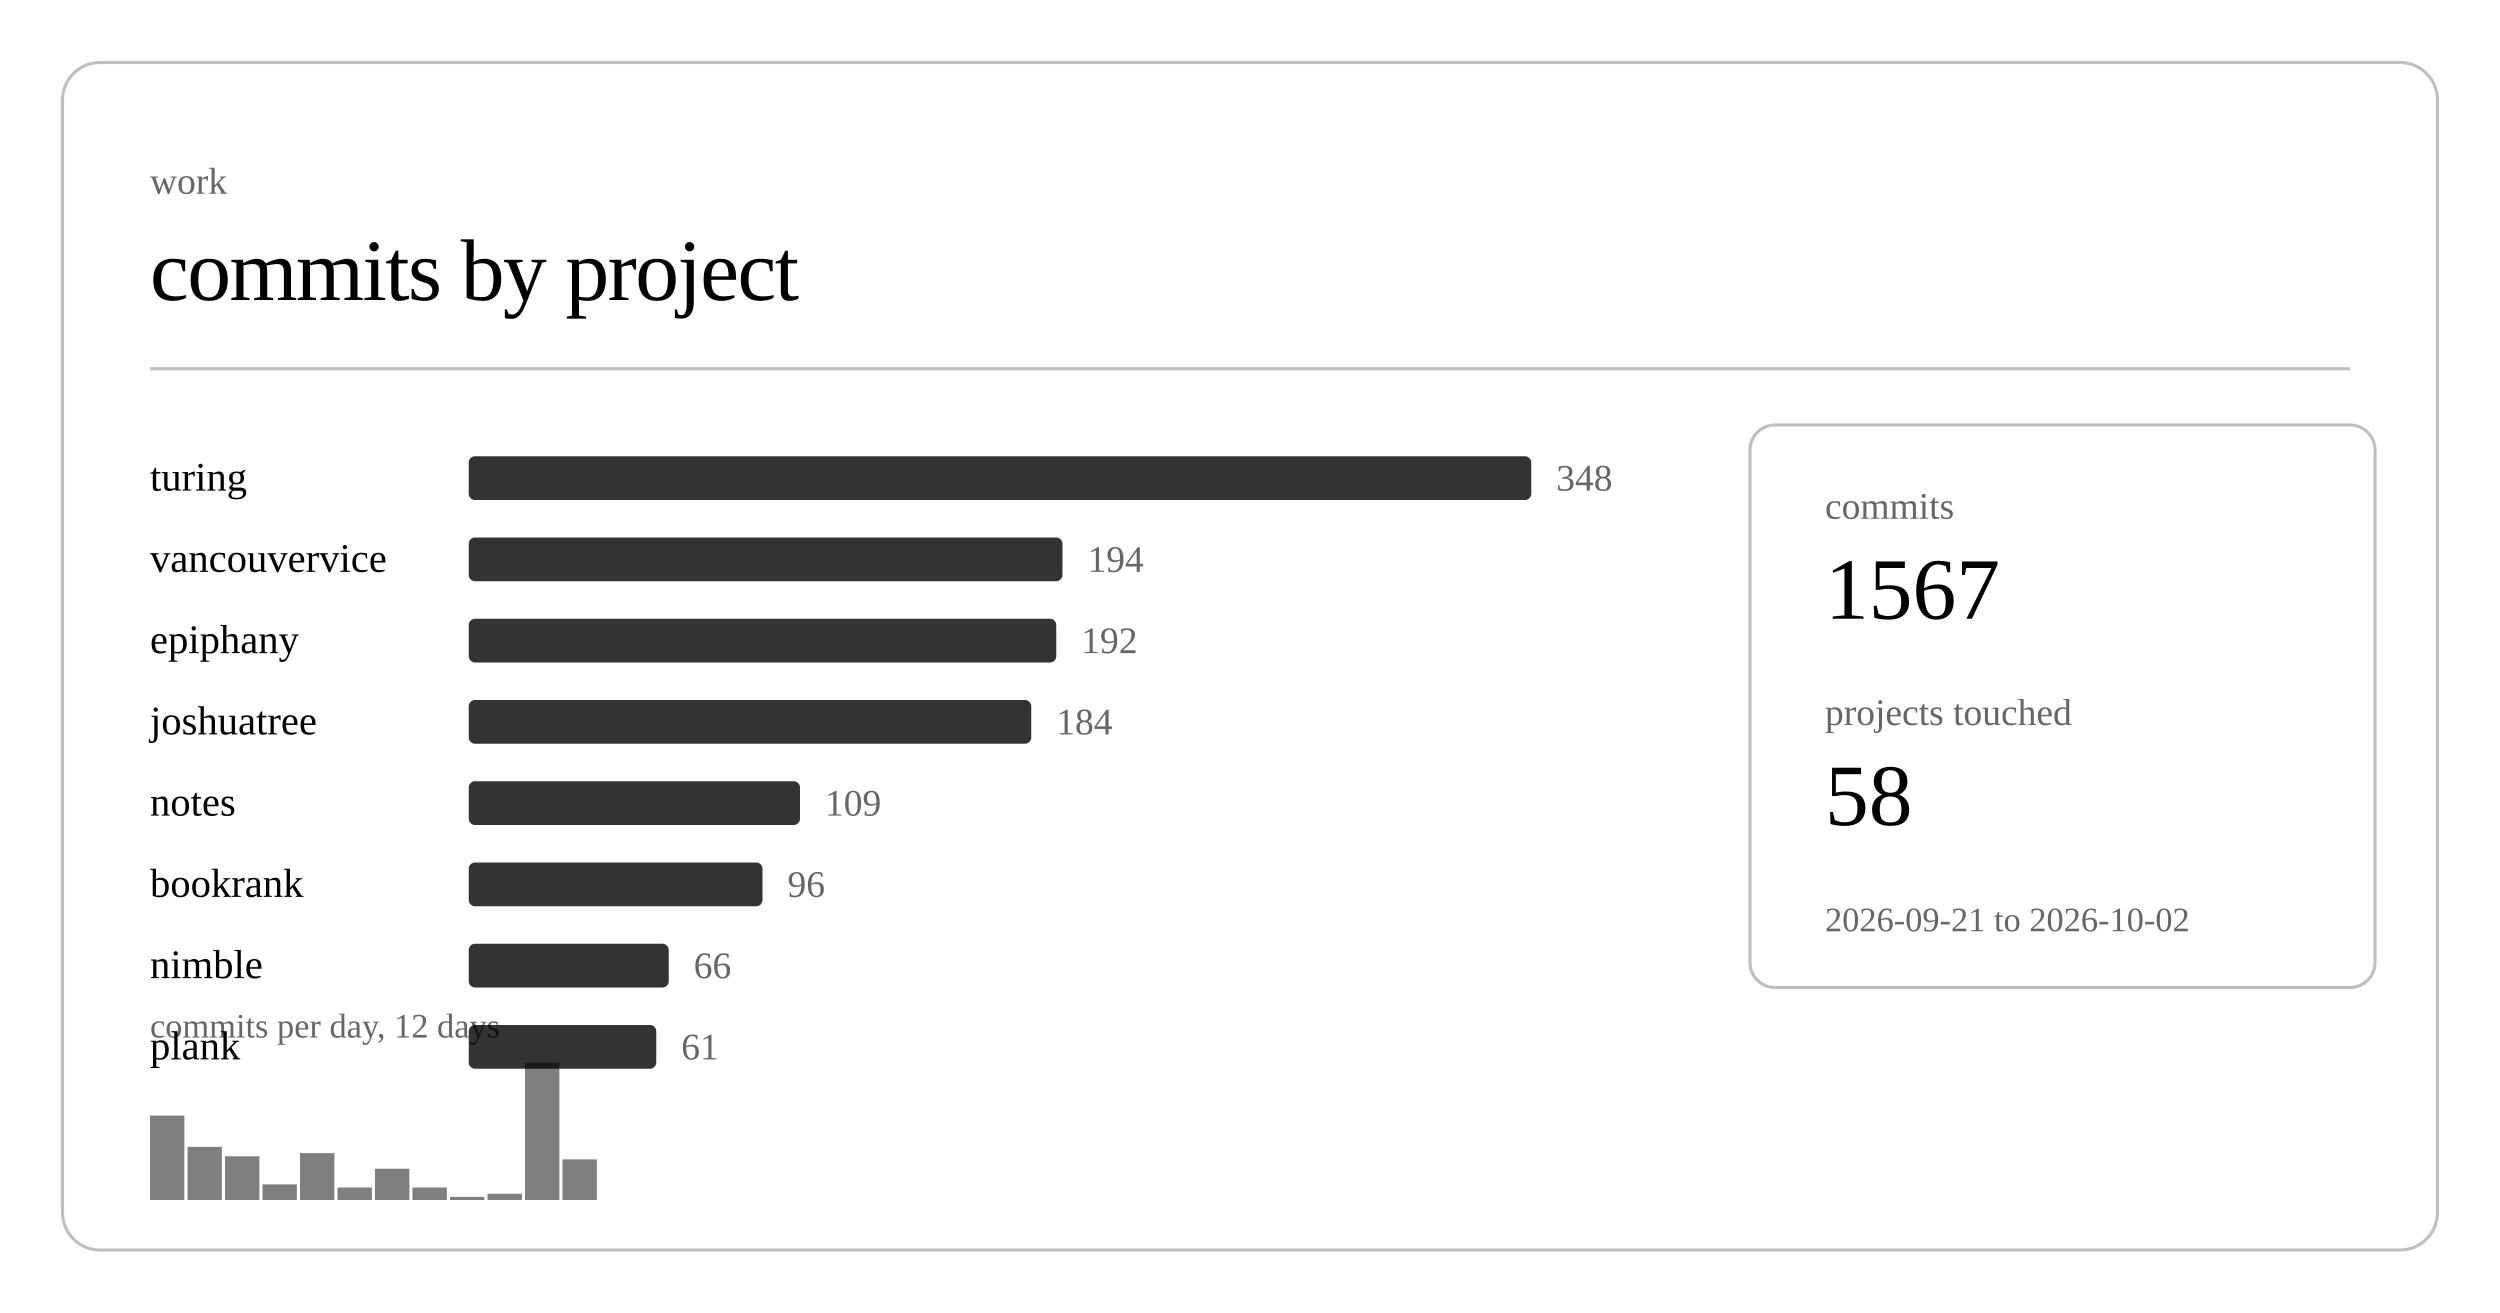
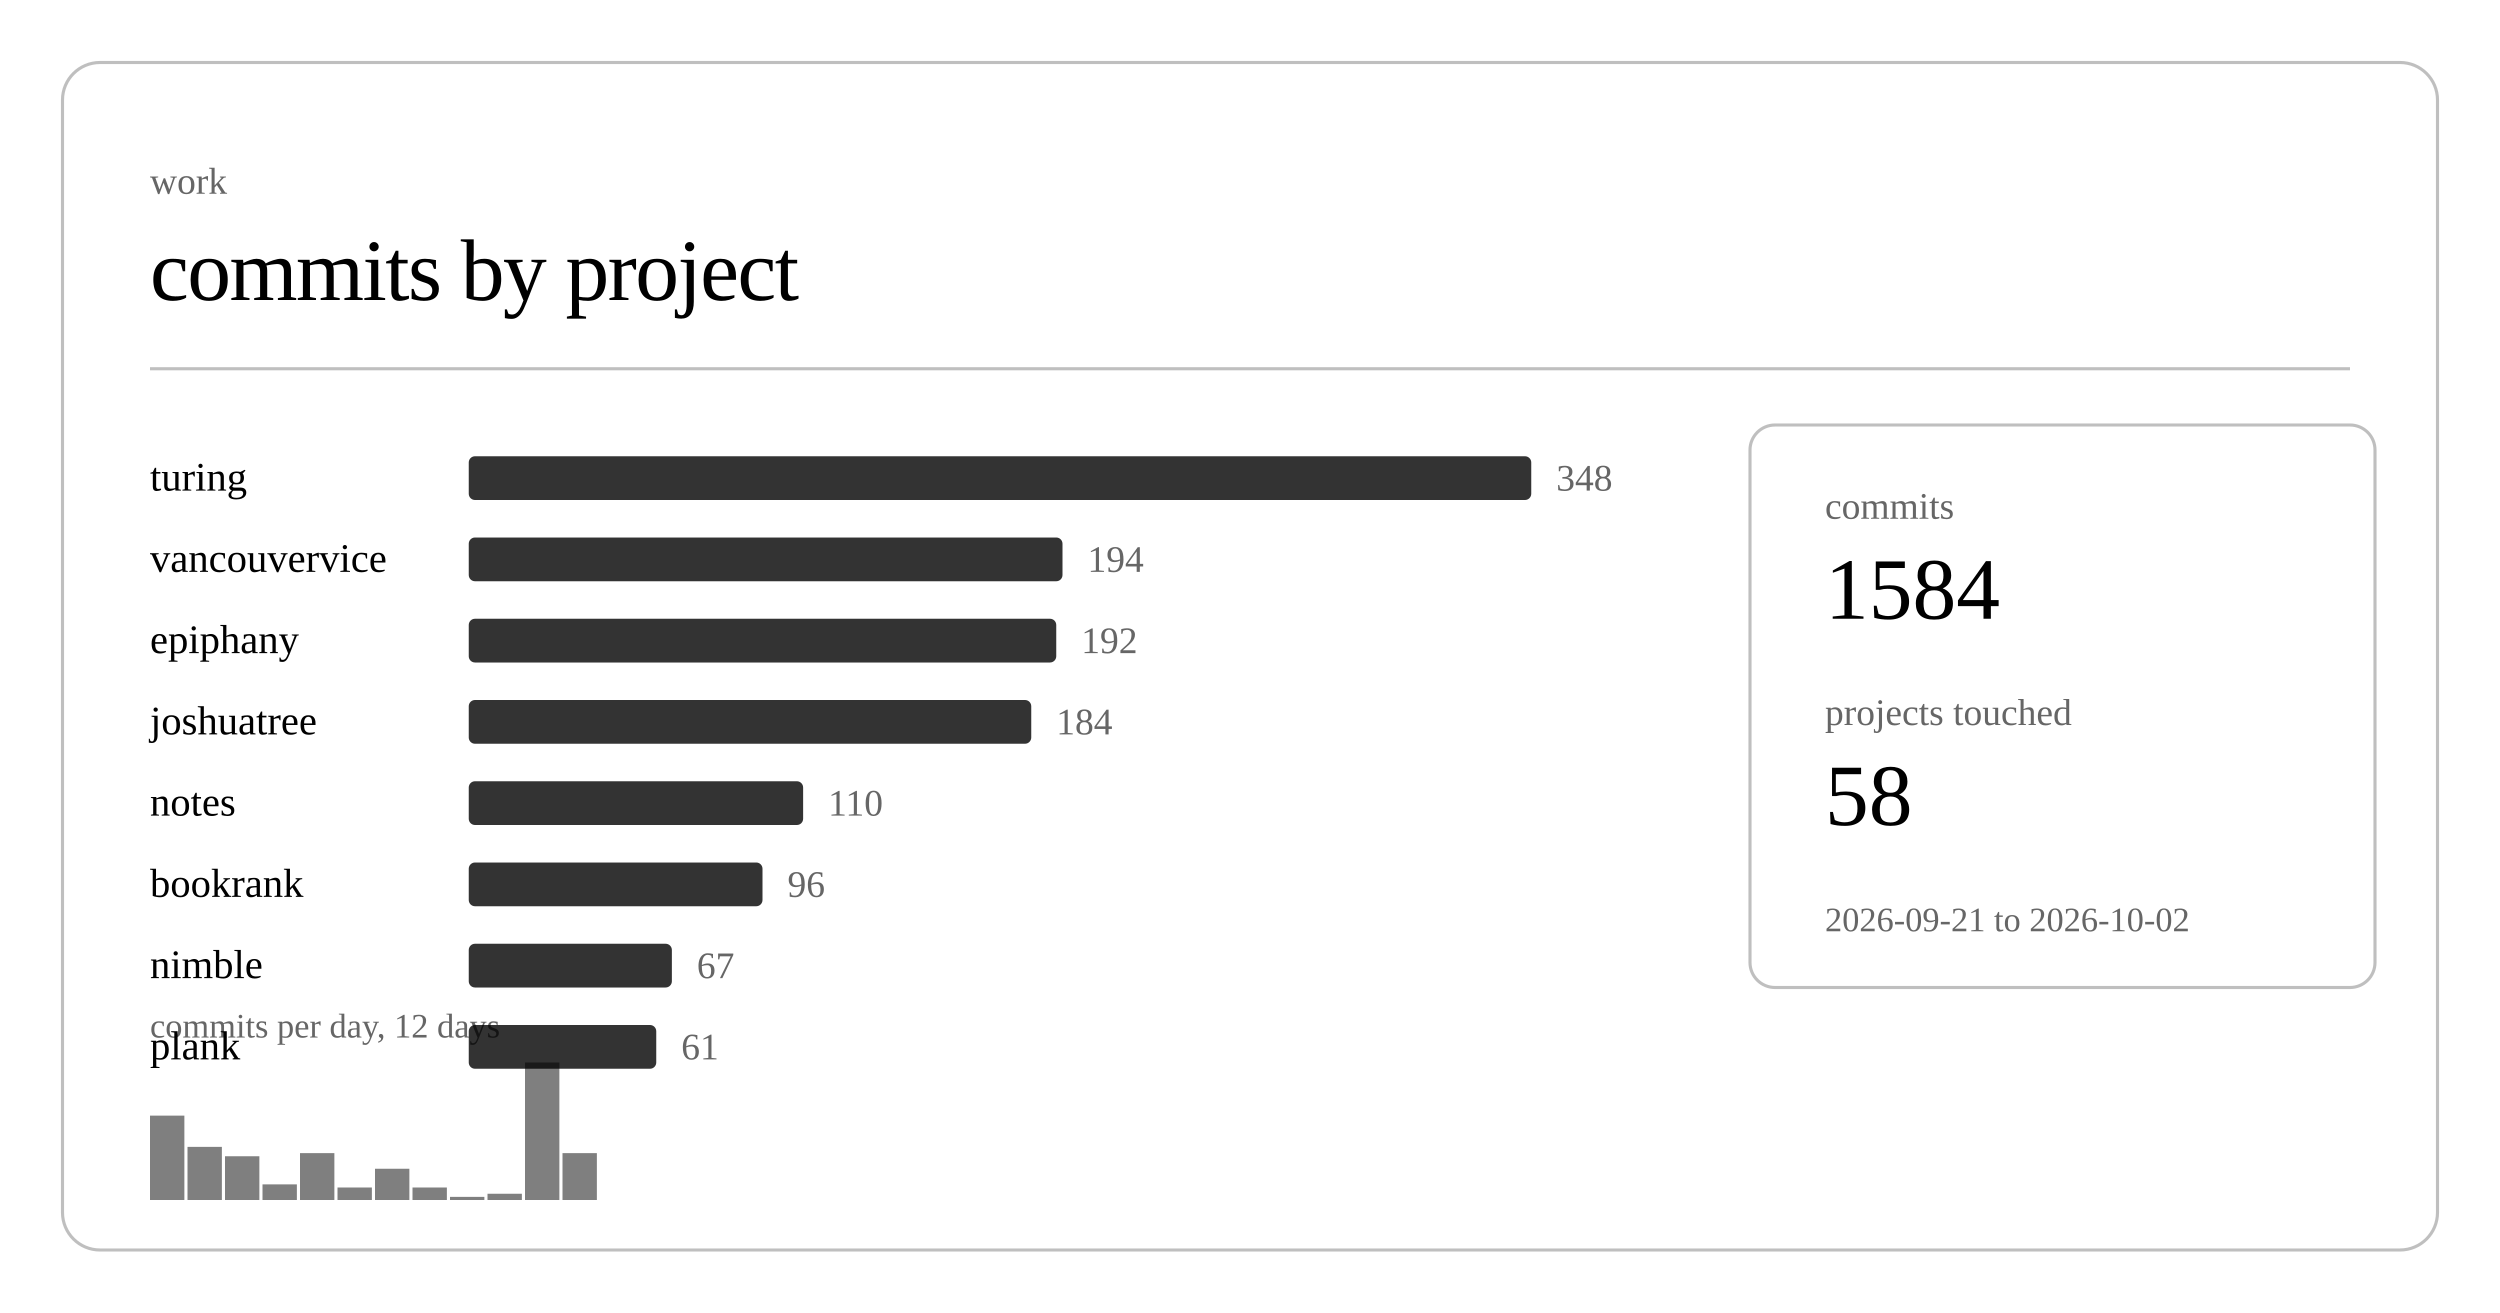
<svg xmlns="http://www.w3.org/2000/svg" class="post-header-svg" viewBox="0 0 800 420" width="800" height="420">
  <rect x="20" y="20" width="760" height="380" rx="12" ry="12" fill="none" stroke="currentColor" stroke-width="1" opacity="0.25" />
  <text fill="currentColor" x="48" y="62" font-size="12" opacity="0.6">work</text>
  <text fill="currentColor" x="48" y="96" font-size="28" font-weight="300" letter-spacing="-0.5">commits by project</text>
  <line stroke="currentColor" x1="48" y1="118" x2="752" y2="118" stroke-width="1" opacity="0.25" />
  <a href="https://github.com/nulljosh/turing">
    <text fill="currentColor" x="48" y="157" font-size="13">turing</text>
  </a>
  <rect x="150" y="146" width="340" height="14" rx="2" fill="currentColor" opacity="0.8" />
  <text fill="currentColor" x="498" y="157" font-size="12" opacity="0.6">348</text>
  <a href="https://github.com/nulljosh/vancouvervice">
    <text fill="currentColor" x="48" y="183" font-size="13">vancouvervice</text>
  </a>
  <rect x="150" y="172" width="190" height="14" rx="2" fill="currentColor" opacity="0.8" />
  <text fill="currentColor" x="348" y="183" font-size="12" opacity="0.6">194</text>
  <a href="https://github.com/nulljosh/epiphany">
    <text fill="currentColor" x="48" y="209" font-size="13">epiphany</text>
  </a>
  <rect x="150" y="198" width="188" height="14" rx="2" fill="currentColor" opacity="0.8" />
  <text fill="currentColor" x="346" y="209" font-size="12" opacity="0.6">192</text>
  <a href="https://github.com/nulljosh/joshuatree">
    <text fill="currentColor" x="48" y="235" font-size="13">joshuatree</text>
  </a>
  <rect x="150" y="224" width="180" height="14" rx="2" fill="currentColor" opacity="0.8" />
  <text fill="currentColor" x="338" y="235" font-size="12" opacity="0.6">184</text>
  <a href="https://github.com/nulljosh/notes">
    <text fill="currentColor" x="48" y="261" font-size="13">notes</text>
  </a>
-   <rect x="150" y="250" width="106" height="14" rx="2" fill="currentColor" opacity="0.8" />
-   <text fill="currentColor" x="264" y="261" font-size="12" opacity="0.6">109</text>
+   <rect x="150" y="250" width="107" height="14" rx="2" fill="currentColor" opacity="0.8" />
+   <text fill="currentColor" x="265" y="261" font-size="12" opacity="0.6">110</text>
  <a href="https://github.com/nulljosh/bookrank">
    <text fill="currentColor" x="48" y="287" font-size="13">bookrank</text>
  </a>
  <rect x="150" y="276" width="94" height="14" rx="2" fill="currentColor" opacity="0.8" />
  <text fill="currentColor" x="252" y="287" font-size="12" opacity="0.6">96</text>
  <a href="https://github.com/nulljosh/nimble">
    <text fill="currentColor" x="48" y="313" font-size="13">nimble</text>
  </a>
-   <rect x="150" y="302" width="64" height="14" rx="2" fill="currentColor" opacity="0.8" />
-   <text fill="currentColor" x="222" y="313" font-size="12" opacity="0.6">66</text>
+   <rect x="150" y="302" width="65" height="14" rx="2" fill="currentColor" opacity="0.8" />
+   <text fill="currentColor" x="223" y="313" font-size="12" opacity="0.6">67</text>
  <a href="https://github.com/nulljosh/plank">
    <text fill="currentColor" x="48" y="339" font-size="13">plank</text>
  </a>
  <rect x="150" y="328" width="60" height="14" rx="2" fill="currentColor" opacity="0.8" />
  <text fill="currentColor" x="218" y="339" font-size="12" opacity="0.6">61</text>
  <rect x="48.0" y="357" width="11.0" height="27" fill="currentColor" opacity="0.5" />
  <rect x="60.0" y="367" width="11.0" height="17" fill="currentColor" opacity="0.5" />
  <rect x="72.0" y="370" width="11.0" height="14" fill="currentColor" opacity="0.5" />
  <rect x="84.0" y="379" width="11.0" height="5" fill="currentColor" opacity="0.5" />
  <rect x="96.0" y="369" width="11.0" height="15" fill="currentColor" opacity="0.5" />
  <rect x="108.0" y="380" width="11.0" height="4" fill="currentColor" opacity="0.5" />
  <rect x="120.0" y="374" width="11.0" height="10" fill="currentColor" opacity="0.5" />
  <rect x="132.0" y="380" width="11.0" height="4" fill="currentColor" opacity="0.5" />
  <rect x="144.0" y="383" width="11.0" height="1" fill="currentColor" opacity="0.5" />
  <rect x="156.0" y="382" width="11.0" height="2" fill="currentColor" opacity="0.5" />
  <rect x="168.0" y="340" width="11.0" height="44" fill="currentColor" opacity="0.5" />
-   <rect x="180.0" y="371" width="11.0" height="13" fill="currentColor" opacity="0.5" />
+   <rect x="180.0" y="369" width="11.0" height="15" fill="currentColor" opacity="0.5" />
  <text fill="currentColor" x="48" y="332" font-size="11" opacity="0.6">commits per day, 12 days</text>
  <rect x="560" y="136" width="200" height="180" rx="8" ry="8" fill="none" stroke="currentColor" stroke-width="1" opacity="0.25" />
  <text fill="currentColor" x="584" y="166" font-size="12" opacity="0.6">commits</text>
-   <text fill="currentColor" x="584" y="198" font-size="28" font-weight="500">1567</text>
+   <text fill="currentColor" x="584" y="198" font-size="28" font-weight="500">1584</text>
  <text fill="currentColor" x="584" y="232" font-size="12" opacity="0.6">projects touched</text>
  <text fill="currentColor" x="584" y="264" font-size="28" font-weight="500">58</text>
  <text fill="currentColor" x="584" y="298" font-size="11" opacity="0.6">2026-09-21 to 2026-10-02</text>
</svg>
